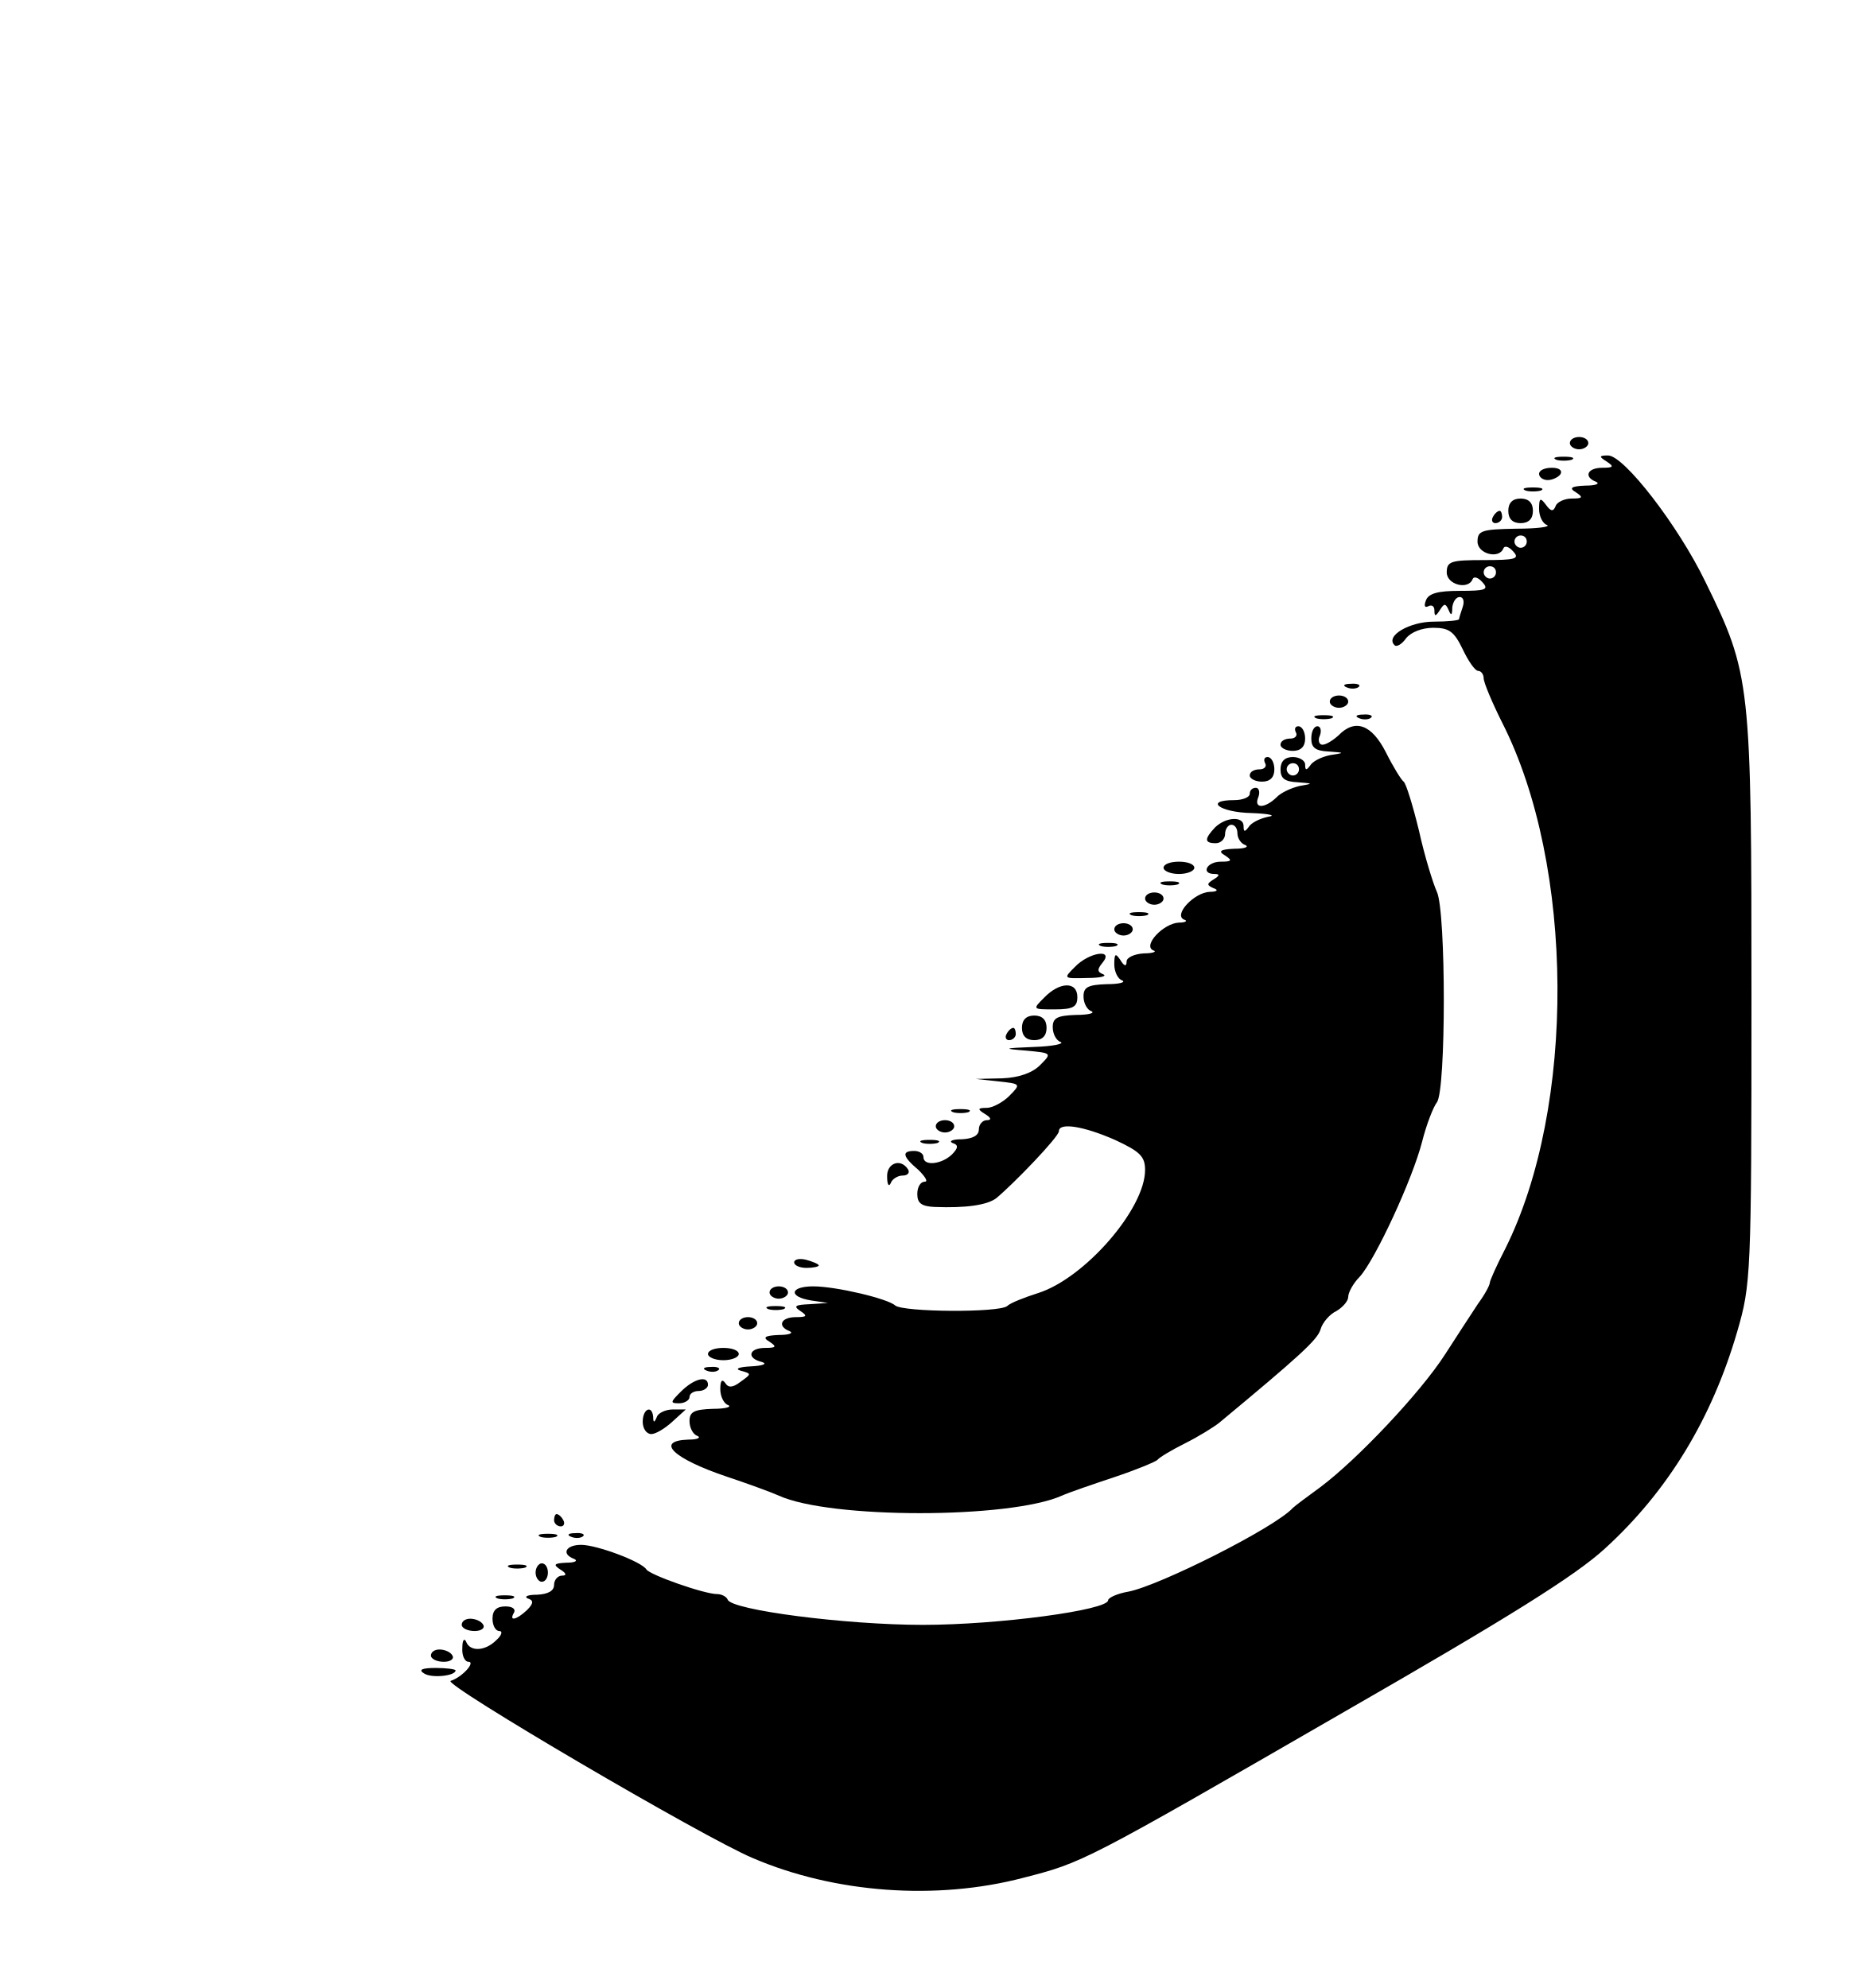
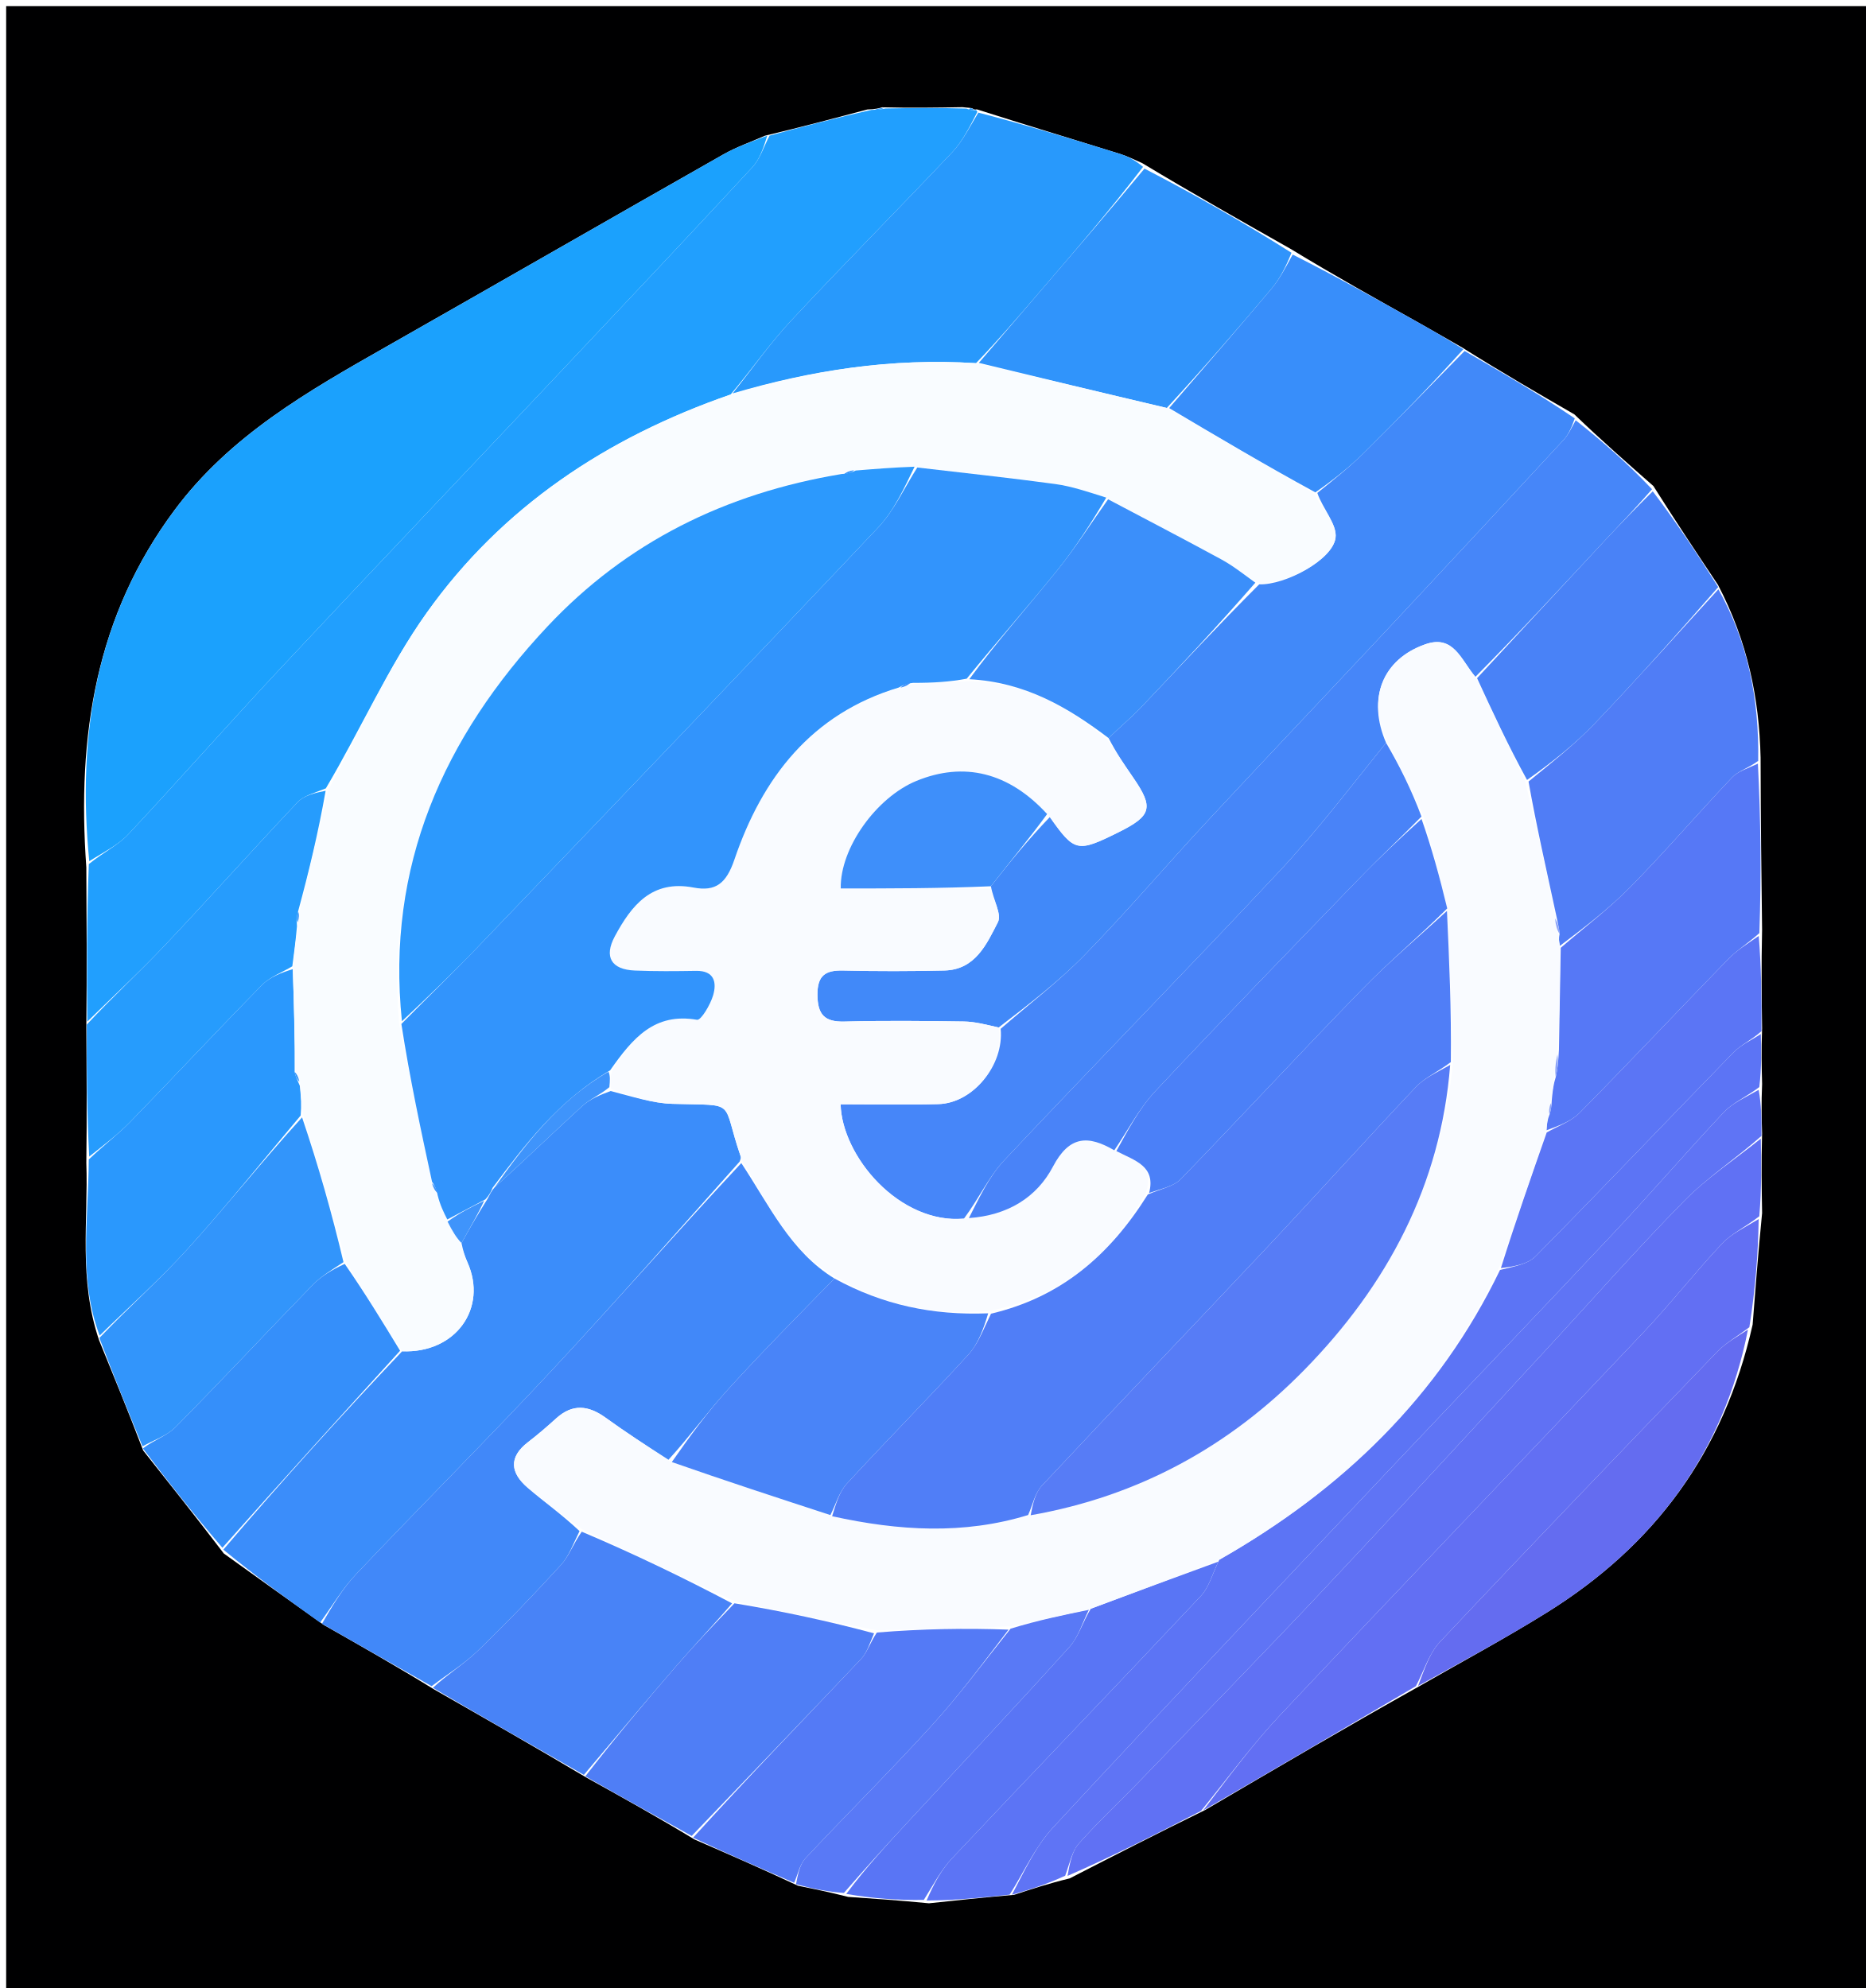
- <svg xmlns="http://www.w3.org/2000/svg" version="1.0" width="303pt" height="323pt" viewBox="0 0 303 323" preserveAspectRatio="xMidYMid meet">
-   <g transform="translate(0,323) scale(0.1,-0.1)" fill="#000000" stroke="none">
-     <path d="M2550 2510 c0 -5 7 -10 15 -10 8 0 15 5 15 10 0 6 -7 10 -15 10 -8 0 -15 -4 -15 -10z" />
-     <path d="M2528 2483 c6 -2 18 -2 25 0 6 3 1 5 -13 5 -14 0 -19 -2 -12 -5z" />
-     <path d="M2610 2480 c12 -8 11 -10 -7 -10 -25 0 -31 -15 -10 -23 6 -3 -1 -6 -18 -6 -23 -1 -27 -4 -15 -11 12 -8 11 -10 -7 -10 -12 0 -24 -6 -26 -12 -4 -10 -8 -9 -16 2 -9 12 -11 11 -11 -7 0 -12 6 -24 13 -26 6 -3 -16 -6 -50 -6 -56 -1 -63 -3 -63 -21 0 -20 35 -29 42 -11 2 5 9 3 16 -5 11 -12 4 -14 -48 -14 -53 0 -60 -2 -60 -20 0 -20 35 -29 42 -11 2 5 9 3 16 -5 11 -12 5 -14 -37 -14 -35 0 -51 -4 -55 -16 -3 -8 -2 -12 4 -9 6 3 10 0 10 -7 0 -10 2 -10 9 1 7 11 9 11 14 0 4 -10 6 -9 6 4 1 9 6 17 12 17 6 0 8 -7 5 -16 -3 -9 -6 -18 -6 -20 0 -2 -18 -4 -41 -4 -39 0 -79 -23 -64 -38 3 -4 12 1 19 11 8 10 26 17 44 17 26 0 34 -6 48 -35 9 -19 20 -35 25 -35 5 0 9 -6 9 -12 0 -7 14 -40 30 -72 118 -232 120 -625 5 -855 -14 -27 -25 -52 -25 -55 0 -4 -8 -19 -19 -34 -10 -15 -34 -52 -54 -83 -40 -62 -142 -170 -202 -215 -22 -16 -42 -31 -45 -34 -29 -32 -216 -126 -267 -136 -18 -3 -33 -10 -33 -14 0 -16 -178 -40 -301 -40 -125 0 -311 24 -317 41 -2 5 -10 9 -17 9 -21 0 -109 31 -115 40 -8 13 -81 40 -106 40 -25 0 -33 -15 -11 -23 6 -3 1 -6 -13 -6 -20 -1 -22 -3 -10 -11 10 -6 11 -10 3 -10 -7 0 -13 -7 -13 -15 0 -10 -10 -15 -27 -16 -16 0 -22 -3 -16 -6 10 -3 10 -8 -1 -19 -17 -16 -30 -19 -21 -4 3 6 -3 10 -14 10 -14 0 -21 -6 -21 -20 0 -11 5 -20 11 -20 6 0 4 -7 -5 -15 -18 -18 -43 -19 -49 -2 -3 6 -6 2 -6 -10 -1 -13 4 -23 10 -23 12 0 -10 -25 -29 -31 -14 -5 412 -255 491 -288 133 -57 298 -69 439 -32 97 25 96 24 522 270 268 154 375 221 423 265 103 94 174 212 215 353 22 76 23 90 23 538 0 518 -1 529 -75 680 -44 91 -132 205 -158 205 -15 0 -15 -2 -2 -10z m-130 -130 c0 -5 -4 -10 -10 -10 -5 0 -10 5 -10 10 0 6 5 10 10 10 6 0 10 -4 10 -10z m-50 -50 c0 -5 -4 -10 -10 -10 -5 0 -10 5 -10 10 0 6 5 10 10 10 6 0 10 -4 10 -10z" />
-     <path d="M2500 2460 c0 -5 6 -10 14 -10 8 0 18 5 21 10 3 6 -3 10 -14 10 -12 0 -21 -4 -21 -10z" />
-     <path d="M2478 2433 c6 -2 18 -2 25 0 6 3 1 5 -13 5 -14 0 -19 -2 -12 -5z" />
-     <path d="M2450 2400 c0 -13 7 -20 20 -20 13 0 20 7 20 20 0 13 -7 20 -20 20 -13 0 -20 -7 -20 -20z" />
-     <path d="M2425 2390 c-3 -5 -1 -10 4 -10 6 0 11 5 11 10 0 6 -2 10 -4 10 -3 0 -8 -4 -11 -10z" />
-     <path d="M2188 2113 c7 -3 16 -2 19 1 4 3 -2 6 -13 5 -11 0 -14 -3 -6 -6z" />
-     <path d="M2160 2090 c0 -5 7 -10 15 -10 8 0 15 5 15 10 0 6 -7 10 -15 10 -8 0 -15 -4 -15 -10z" />
-     <path d="M2138 2063 c6 -2 18 -2 25 0 6 3 1 5 -13 5 -14 0 -19 -2 -12 -5z" />
-     <path d="M2208 2063 c7 -3 16 -2 19 1 4 3 -2 6 -13 5 -11 0 -14 -3 -6 -6z" />
-     <path d="M2105 2040 c3 -5 -1 -10 -9 -10 -9 0 -16 -4 -16 -10 0 -5 9 -10 20 -10 13 0 20 7 20 20 0 11 -5 20 -11 20 -5 0 -7 -4 -4 -10z" />
-     <path d="M2130 2030 c0 -15 7 -20 28 -21 27 -2 27 -2 2 -6 -14 -3 -28 -10 -32 -17 -6 -8 -8 -8 -8 2 0 6 -9 12 -20 12 -13 0 -20 -7 -20 -20 0 -15 7 -20 28 -21 25 -2 26 -2 3 -6 -13 -3 -31 -11 -38 -19 -19 -18 -37 -18 -29 1 3 8 1 15 -4 15 -6 0 -10 -4 -10 -10 0 -5 -11 -10 -25 -10 -50 0 -24 -20 28 -21 28 -1 41 -4 27 -6 -14 -3 -28 -10 -32 -17 -6 -8 -8 -8 -8 2 0 16 -28 15 -46 -2 -18 -19 -18 -26 1 -26 8 0 15 7 15 15 0 8 5 15 10 15 6 0 10 -6 10 -14 0 -8 6 -17 13 -19 6 -3 -1 -6 -18 -6 -23 -1 -27 -4 -15 -11 12 -8 11 -10 -7 -10 -23 0 -33 -20 -10 -20 9 0 8 -3 -2 -9 -11 -7 -11 -9 0 -14 9 -3 6 -6 -6 -6 -25 -1 -59 -37 -42 -45 7 -2 3 -5 -8 -5 -25 -1 -59 -37 -42 -45 7 -2 0 -5 -15 -5 -16 -1 -28 -7 -28 -13 0 -9 -4 -8 -10 2 -8 12 -10 11 -10 -7 0 -12 6 -24 13 -26 6 -3 -5 -6 -25 -6 -31 -1 -38 -5 -38 -20 0 -11 6 -22 13 -24 6 -3 -5 -6 -25 -6 -31 -1 -38 -5 -38 -20 0 -11 6 -22 13 -24 6 -3 -13 -7 -43 -8 -51 -2 -52 -3 -13 -6 42 -4 42 -4 22 -24 -12 -12 -34 -20 -61 -21 l-43 -1 37 -4 c36 -4 37 -4 17 -24 -10 -10 -27 -19 -36 -19 -15 0 -16 -2 -3 -10 10 -6 11 -10 3 -10 -7 0 -13 -7 -13 -15 0 -10 -10 -15 -27 -16 -16 0 -22 -3 -16 -6 10 -3 10 -8 -1 -19 -17 -16 -46 -19 -46 -4 0 6 -7 10 -15 10 -21 0 -19 -9 7 -31 11 -11 16 -19 10 -19 -7 0 -12 -9 -12 -20 0 -15 7 -20 28 -21 51 -2 85 3 100 14 29 24 102 100 102 109 0 15 41 8 91 -14 41 -19 49 -27 49 -49 0 -63 -98 -176 -174 -200 -22 -7 -45 -16 -50 -21 -13 -11 -169 -10 -182 1 -12 11 -96 31 -133 31 -38 0 -41 -17 -3 -23 l27 -4 -30 -2 c-23 -1 -27 -3 -15 -11 12 -8 11 -10 -7 -10 -25 0 -31 -15 -10 -23 6 -3 -1 -6 -18 -6 -23 -1 -27 -4 -15 -11 12 -8 11 -10 -7 -10 -27 0 -31 -17 -5 -23 9 -3 1 -6 -18 -7 -20 -1 -27 -4 -17 -7 18 -5 18 -5 0 -18 -13 -10 -20 -10 -25 -2 -5 7 -8 4 -8 -10 0 -12 6 -24 13 -26 6 -3 -5 -6 -25 -6 -31 -1 -38 -5 -38 -20 0 -11 6 -22 13 -24 6 -3 0 -6 -15 -6 -55 -2 -24 -31 62 -60 36 -12 74 -26 85 -31 83 -38 375 -38 460 0 11 5 49 18 85 30 36 12 67 25 70 28 3 4 23 16 45 27 22 11 46 26 55 33 130 108 160 135 165 152 3 11 15 25 26 30 10 6 19 16 19 23 0 7 8 22 19 33 25 28 85 157 101 219 7 28 18 56 24 64 15 19 15 310 0 342 -6 13 -20 58 -29 99 -10 41 -21 77 -25 80 -4 3 -17 24 -29 48 -23 45 -50 55 -77 27 -9 -8 -20 -15 -26 -15 -5 0 -8 7 -4 15 3 8 1 15 -4 15 -6 0 -10 -9 -10 -20z m-20 -50 c0 -5 -4 -10 -10 -10 -5 0 -10 5 -10 10 0 6 5 10 10 10 6 0 10 -4 10 -10z" />
-     <path d="M2055 1990 c3 -5 -1 -10 -9 -10 -9 0 -16 -4 -16 -10 0 -5 9 -10 20 -10 13 0 20 7 20 20 0 11 -5 20 -11 20 -5 0 -7 -4 -4 -10z" />
-     <path d="M1890 1820 c0 -5 11 -10 25 -10 14 0 25 5 25 10 0 6 -11 10 -25 10 -14 0 -25 -4 -25 -10z" />
-     <path d="M1888 1793 c6 -2 18 -2 25 0 6 3 1 5 -13 5 -14 0 -19 -2 -12 -5z" />
-     <path d="M1860 1770 c0 -5 7 -10 15 -10 8 0 15 5 15 10 0 6 -7 10 -15 10 -8 0 -15 -4 -15 -10z" />
-     <path d="M1838 1743 c6 -2 18 -2 25 0 6 3 1 5 -13 5 -14 0 -19 -2 -12 -5z" />
-     <path d="M1810 1720 c0 -5 7 -10 15 -10 8 0 15 5 15 10 0 6 -7 10 -15 10 -8 0 -15 -4 -15 -10z" />
-     <path d="M1788 1693 c6 -2 18 -2 25 0 6 3 1 5 -13 5 -14 0 -19 -2 -12 -5z" />
-     <path d="M1746 1659 c-19 -19 -19 -19 20 -18 21 0 33 3 26 6 -10 4 -10 8 -1 19 19 23 -22 17 -45 -7z" />
-     <path d="M1696 1609 c-19 -19 -19 -19 17 -19 30 0 37 4 37 20 0 26 -29 25 -54 -1z" />
-     <path d="M1660 1560 c0 -13 7 -20 20 -20 13 0 20 7 20 20 0 13 -7 20 -20 20 -13 0 -20 -7 -20 -20z" />
-     <path d="M1635 1550 c-3 -5 -1 -10 4 -10 6 0 11 5 11 10 0 6 -2 10 -4 10 -3 0 -8 -4 -11 -10z" />
-     <path d="M1548 1423 c6 -2 18 -2 25 0 6 3 1 5 -13 5 -14 0 -19 -2 -12 -5z" />
-     <path d="M1520 1400 c0 -5 7 -10 15 -10 8 0 15 5 15 10 0 6 -7 10 -15 10 -8 0 -15 -4 -15 -10z" />
-     <path d="M1498 1373 c6 -2 18 -2 25 0 6 3 1 5 -13 5 -14 0 -19 -2 -12 -5z" />
-     <path d="M1441 1318 c0 -13 3 -17 6 -10 2 6 11 12 19 12 9 0 12 5 9 10 -12 19 -35 10 -34 -12z" />
-     <path d="M1290 1179 c0 -5 9 -9 20 -9 11 0 20 2 20 4 0 2 -9 6 -20 9 -11 3 -20 1 -20 -4z" />
-     <path d="M1250 1130 c0 -5 7 -10 15 -10 8 0 15 5 15 10 0 6 -7 10 -15 10 -8 0 -15 -4 -15 -10z" />
-     <path d="M1248 1103 c6 -2 18 -2 25 0 6 3 1 5 -13 5 -14 0 -19 -2 -12 -5z" />
-     <path d="M1200 1080 c0 -5 7 -10 15 -10 8 0 15 5 15 10 0 6 -7 10 -15 10 -8 0 -15 -4 -15 -10z" />
-     <path d="M1150 1030 c0 -5 11 -10 25 -10 14 0 25 5 25 10 0 6 -11 10 -25 10 -14 0 -25 -4 -25 -10z" />
-     <path d="M1148 1003 c7 -3 16 -2 19 1 4 3 -2 6 -13 5 -11 0 -14 -3 -6 -6z" />
-     <path d="M1106 969 c-17 -17 -18 -19 -3 -19 9 0 17 5 17 10 0 6 7 10 15 10 8 0 15 5 15 10 0 16 -23 10 -44 -11z" />
-     <path d="M1044 920 c0 -11 6 -20 14 -20 7 0 22 9 34 20 l22 20 -21 0 c-12 0 -24 -6 -26 -12 -4 -10 -6 -10 -6 0 -2 20 -17 13 -17 -8z" />
-     <path d="M900 760 c0 -5 5 -10 11 -10 5 0 7 5 4 10 -3 6 -8 10 -11 10 -2 0 -4 -4 -4 -10z" />
-     <path d="M878 733 c6 -2 18 -2 25 0 6 3 1 5 -13 5 -14 0 -19 -2 -12 -5z" />
-     <path d="M928 733 c7 -3 16 -2 19 1 4 3 -2 6 -13 5 -11 0 -14 -3 -6 -6z" />
-     <path d="M828 683 c6 -2 18 -2 25 0 6 3 1 5 -13 5 -14 0 -19 -2 -12 -5z" />
-     <path d="M870 675 c0 -8 5 -15 10 -15 6 0 10 7 10 15 0 8 -4 15 -10 15 -5 0 -10 -7 -10 -15z" />
-     <path d="M808 633 c6 -2 18 -2 25 0 6 3 1 5 -13 5 -14 0 -19 -2 -12 -5z" />
-     <path d="M750 590 c0 -5 9 -10 21 -10 11 0 17 5 14 10 -3 6 -13 10 -21 10 -8 0 -14 -4 -14 -10z" />
-     <path d="M700 540 c0 -5 9 -10 21 -10 11 0 17 5 14 10 -3 6 -13 10 -21 10 -8 0 -14 -4 -14 -10z" />
-     <path d="M689 511 c12 -8 51 -4 51 5 0 2 -15 4 -32 4 -23 0 -29 -3 -19 -9z" />
-   </g>
+ <svg xmlns="http://www.w3.org/2000/svg" version="1.1" id="Layer_1" x="0px" y="0px" width="100%" viewBox="0 0 303 323" enable-background="new 0 0 303 323" xml:space="preserve">
+   <path fill="#000001" opacity="1" stroke="none" d=" M304,120   C304,188.333 304,256.167 304,324   C203,324 102,324 1,324   C1,216.333 1,108.667 1,1   C102,1 203,1 304,1   C304,40.5 304,80 304,120  M137.771,308.197   C141.847,308.475 145.922,308.753 150.894,309.238   C155.262,308.769 159.631,308.301 164.733,307.861   C167.49,306.952 170.246,306.043 173.762,305.188   C180.871,301.533 187.98,297.879 195.785,294.064   C207.186,287.364 218.587,280.664 230.691,273.885   C237.589,269.915 244.611,266.145 251.359,261.935   C268.616,251.169 279.991,236.094 284.688,215.219   C285.133,209.478 285.577,203.737 286.227,197.09   C286.157,193.06 286.087,189.03 286.224,184.13   C286.155,181.751 286.086,179.372 286.227,176.114   C286.157,173.409 286.088,170.703 286.226,167.085   C286.156,162.053 286.086,157.021 286.224,151.073   C286.111,142.048 285.998,133.022 285.982,123.103   C285.76,113.465 283.873,104.244 279.067,95.039   C275.647,89.907 272.228,84.776 268.57,78.97   C264.386,75.295 260.203,71.619 255.732,67.327   C249.789,63.893 243.846,60.459 237.496,56.458   C235.11,55.096 232.733,53.718 230.337,52.374   C223.562,48.574 216.779,44.788 209.62,40.426   C201.739,35.972 193.858,31.518 185.521,26.496   C184.34,25.997 183.19,25.397 181.971,25.017   C174.318,22.635 166.649,20.302 158.654,17.761   C158.654,17.761 158.3,17.907 157.998,17.631   C157.711,17.497 157.46,17.546 156.343,17.415   C152.175,17.485 148.008,17.555 143.301,17.435   C142.765,17.591 142.229,17.747 140.881,17.789   C135.589,19.202 130.297,20.616 124.263,22.048   C121.997,23.054 119.626,23.877 117.481,25.095   C99.225,35.464 81.028,45.936 62.777,56.312   C50.044,63.551 37.37,70.756 28.348,82.883   C15.619,99.994 12.471,119.368 14.022,140.928   C14.071,149.285 14.12,157.642 14.024,166.926   C14.072,173.951 14.12,180.975 14.023,188.926   C14.351,198.314 12.732,207.851 16.099,217.766   C18.45,223.51 20.802,229.253 23.26,235.674   C27.523,241.046 31.786,246.419 36.354,252.404   C41.568,256.145 46.781,259.886 52.6,264.017   C58.437,267.332 64.274,270.647 70.528,274.495   C78.632,279.121 86.736,283.747 95.312,288.843   C100.993,291.993 106.673,295.143 112.806,298.866   C118.204,301.213 123.601,303.56 129.603,306.376   C132.068,306.878 134.534,307.381 137.771,308.197  z" />
+   <path fill="#219FFE" opacity="1" stroke="none" d=" M14.169,165.999   C14.12,157.642 14.071,149.285 14.428,140.389   C16.849,138.437 19.18,137.321 20.825,135.563   C29.203,126.612 37.307,117.405 45.687,108.455   C60.559,92.571 75.571,76.818 90.503,60.99   C101.101,49.756 111.703,38.524 122.193,27.188   C123.482,25.794 124.084,23.764 125.005,22.029   C130.297,20.616 135.589,19.202 141.561,17.858   C142.774,17.826 143.307,17.725 143.84,17.624   C148.008,17.555 152.175,17.485 156.966,17.642   C157.588,17.869 157.943,17.911 157.943,17.911   C157.943,17.911 158.3,17.907 158.3,17.907   C158.3,17.907 158.654,17.761 158.75,18.199   C157.466,20.687 156.339,22.974 154.666,24.746   C146.029,33.895 137.155,42.821 128.573,52.02   C125.108,55.733 122.174,59.942 118.672,64.102   C98.456,71.109 81.541,82.4 69.322,99.55   C63.029,108.383 58.587,118.534 52.927,128.091   C51.123,128.827 49.368,129.248 48.33,130.346   C41.076,138.021 34.045,145.907 26.788,153.579   C22.735,157.864 18.385,161.868 14.169,165.999  z" />
+   <path fill="#1BA1FD" opacity="1" stroke="none" d=" M124.634,22.038   C124.084,23.764 123.482,25.794 122.193,27.188   C111.703,38.524 101.101,49.756 90.503,60.99   C75.571,76.818 60.559,92.571 45.687,108.455   C37.307,117.405 29.203,126.612 20.825,135.563   C19.18,137.321 16.849,138.437 14.5,139.925   C12.471,119.368 15.619,99.994 28.348,82.883   C37.37,70.756 50.044,63.551 62.777,56.312   C81.028,45.936 99.225,35.464 117.481,25.095   C119.626,23.877 121.997,23.054 124.634,22.038  z" />
+   <path fill="#4189F9" opacity="1" stroke="none" d=" M237.903,57.025   C243.846,60.459 249.789,63.893 255.799,67.975   C255.238,69.583 254.733,70.658 253.965,71.489   C244.863,81.333 235.744,91.162 226.585,100.953   C216.404,111.838 206.135,122.642 195.986,133.556   C189.343,140.699 183.023,148.151 176.216,155.13   C171.989,159.463 167.121,163.17 162.211,166.943   C160.109,166.462 158.339,165.993 156.562,165.967   C150.094,165.873 143.621,165.806 137.156,165.977   C133.895,166.063 132.803,164.807 132.782,161.616   C132.762,158.468 134.092,157.615 136.976,157.685   C142.446,157.818 147.925,157.808 153.396,157.682   C158.424,157.567 160.272,153.392 162.096,149.826   C162.751,148.545 161.341,146.208 160.959,143.994   C164.107,139.944 167.172,136.251 170.518,132.762   C174.545,138.459 174.972,138.549 181.64,135.245   C187.088,132.545 187.442,131.229 184.056,126.318   C182.659,124.292 181.279,122.254 180.079,119.926   C181.952,118.081 183.733,116.624 185.306,114.969   C191.618,108.323 197.865,101.616 204.539,94.939   C208.777,95.083 216.436,90.974 216.935,87.409   C217.244,85.199 214.819,82.606 213.979,80.09   C216.778,77.834 219.327,75.78 221.641,73.489   C227.121,68.061 232.489,62.52 237.903,57.025  z" />
+   <path fill="#4686F9" opacity="1" stroke="none" d=" M162.54,167.158   C167.121,163.17 171.989,159.463 176.216,155.13   C183.023,148.151 189.343,140.699 195.986,133.556   C206.135,122.642 216.404,111.838 226.585,100.953   C235.744,91.162 244.863,81.333 253.965,71.489   C254.733,70.658 255.238,69.583 255.943,68.283   C260.203,71.619 264.386,75.295 268.346,79.489   C265.604,82.65 263.06,85.267 260.573,87.937   C253.678,95.341 246.806,102.768 239.652,109.972   C237.313,107.206 236.123,103.077 231.54,104.673   C224.548,107.108 222.047,113.536 225.147,120.689   C219.322,127.923 213.901,135.051 207.817,141.559   C193.071,157.331 177.944,172.747 163.156,188.48   C160.635,191.161 159.028,194.701 156.598,197.969   C145.96,199.012 136.728,187.697 136.546,179.42   C141.835,179.42 147.125,179.528 152.408,179.391   C158.074,179.243 163.119,173.032 162.54,167.158  z" />
+   <path fill="#3B8DFA" opacity="1" stroke="none" d=" M51.995,263.627   C46.781,259.886 41.568,256.145 36.277,251.778   C45.797,240.589 55.393,230.025 65.324,219.549   C74.042,219.903 79.249,212.526 75.931,205.101   C75.528,204.198 75.224,203.25 74.964,201.968   C76.366,199.412 77.677,197.211 79.181,194.796   C79.586,194.05 79.799,193.519 80.344,192.915   C85.304,188.449 89.881,184.002 94.591,179.701   C95.828,178.571 97.476,177.891 99.186,177.265   C102.699,178.16 105.948,179.248 109.226,179.346   C120.015,179.667 117.072,178.51 120.32,187.91   C120.371,188.058 120.332,188.237 120.148,188.728   C109.85,200.283 99.889,211.653 89.584,222.703   C79.177,233.863 68.376,244.655 57.875,255.729   C55.632,258.094 53.94,260.981 51.995,263.627  z" />
+   <path fill="#4188F9" opacity="1" stroke="none" d=" M52.298,263.822   C53.94,260.981 55.632,258.094 57.875,255.729   C68.376,244.655 79.177,233.863 89.584,222.703   C99.889,211.653 109.85,200.283 120.413,188.972   C124.968,195.842 128.386,203.346 135.548,207.728   C129.494,213.888 123.696,219.759 118.152,225.861   C114.867,229.478 111.984,233.46 108.583,237.174   C104.956,234.839 101.61,232.686 98.393,230.354   C95.61,228.336 93.016,228.017 90.334,230.457   C88.862,231.796 87.347,233.097 85.77,234.309   C82.538,236.793 82.944,239.346 85.723,241.725   C88.455,244.064 91.386,246.173 94.14,248.766   C93.091,250.867 92.415,252.842 91.124,254.255   C86.772,259.014 82.308,263.684 77.669,268.161   C75.398,270.353 72.645,272.045 70.11,273.962   C64.274,270.647 58.437,267.332 52.298,263.822  z" />
+   <path fill="#6071F4" opacity="1" stroke="none" d=" M286.017,185   C286.087,189.03 286.157,193.06 285.775,197.613   C283.435,199.424 281.244,200.427 279.718,202.055   C275.312,206.754 271.331,211.853 266.906,216.532   C247.286,237.276 227.502,257.866 207.937,278.661   C203.336,283.55 199.355,289.022 195.089,294.225   C187.98,297.879 180.871,301.533 173.404,304.784   C173.763,302.735 174.13,300.776 175.265,299.502   C178.562,295.804 182.202,292.413 185.646,288.841   C195.546,278.575 205.504,268.362 215.275,257.974   C227.11,245.393 238.786,232.661 250.515,219.979   C258.183,211.688 265.645,203.197 273.552,195.141   C277.28,191.341 281.836,188.354 286.017,185  z" />
+   <path fill="#2899FC" opacity="1" stroke="none" d=" M118.998,63.925   C122.174,59.942 125.108,55.733 128.573,52.02   C137.155,42.821 146.029,33.895 154.666,24.746   C156.339,22.974 157.466,20.687 158.916,18.296   C166.649,20.302 174.318,22.635 181.971,25.017   C183.19,25.397 184.34,25.997 185.675,27.11   C180.167,34.305 174.503,40.884 168.845,47.468   C165.557,51.294 162.28,55.128 158.532,59.008   C144.726,58.135 131.754,60.167 118.998,63.925  z" />
+   <path fill="#5C74F5" opacity="1" stroke="none" d=" M164,307.832   C159.631,308.301 155.262,308.769 150.514,308.786   C151.626,306.187 152.873,303.81 154.647,301.928   C168.071,287.694 181.638,273.595 195.034,259.334   C196.417,257.862 196.972,255.612 198.06,253.414   C218.063,242.02 233.737,226.915 243.658,206.333   C245.754,205.796 248.102,205.46 249.43,204.116   C260.245,193.167 270.843,182.003 281.589,170.984   C282.806,169.736 284.53,168.982 286.018,167.998   C286.088,170.703 286.157,173.409 285.774,176.624   C283.543,178.298 281.456,179.172 280.04,180.677   C273.9,187.204 268.053,194.007 261.92,200.541   C249.774,213.479 237.485,226.282 225.301,239.185   C207.175,258.38 189.009,277.538 171.066,296.904   C168.162,300.038 166.329,304.164 164,307.832  z" />
+   <path fill="#626FF3" opacity="1" stroke="none" d=" M195.437,294.145   C199.355,289.022 203.336,283.55 207.937,278.661   C227.502,257.866 247.286,237.276 266.906,216.532   C271.331,211.853 275.312,206.754 279.718,202.055   C281.244,200.427 283.435,199.424 285.672,198.066   C285.577,203.737 285.133,209.478 284.155,215.642   C282.053,217.238 280.288,218.221 278.948,219.613   C263.884,235.255 248.829,250.908 233.941,266.718   C232.116,268.656 231.282,271.526 229.988,273.964   C218.587,280.664 207.186,287.364 195.437,294.145  z" />
+   <path fill="#507DF6" opacity="1" stroke="none" d=" M279.13,95.738   C283.873,104.244 285.76,113.465 285.594,123.625   C283.91,124.85 282.327,125.284 281.362,126.303   C275.795,132.175 270.519,138.329 264.849,144.097   C261.343,147.664 257.312,150.714 253.382,153.676   C253.215,152.896 253.183,152.436 253.332,151.747   C253.255,150.673 252.996,149.828 252.755,148.582   C251.155,141.123 249.538,134.064 248.287,126.981   C252.135,123.83 255.833,120.908 259.057,117.534   C265.879,110.394 272.454,103.017 279.13,95.738  z" />
+   <path fill="#3094FB" opacity="1" stroke="none" d=" M158.998,58.959   C162.28,55.128 165.557,51.294 168.845,47.468   C174.503,40.884 180.167,34.305 185.903,27.394   C193.858,31.518 201.739,35.972 209.786,41.071   C208.821,43.458 207.856,45.34 206.529,46.917   C201.05,53.43 195.461,59.851 189.525,66.284   C179.091,63.828 169.045,61.393 158.998,58.959  z" />
+   <path fill="#2A98FD" opacity="1" stroke="none" d=" M16.184,216.998   C12.732,207.851 14.351,198.314 14.418,188.38   C16.929,185.994 19.19,184.295 21.138,182.293   C28.318,174.913 35.342,167.379 42.56,160.037   C43.873,158.702 45.824,157.995 47.558,157.46   C47.761,163.281 47.885,168.639 47.859,174.168   C48.001,174.897 48.293,175.454 48.701,176.414   C48.899,178.207 48.981,179.597 48.838,181.244   C42.644,188.6 36.856,195.863 30.642,202.742   C26.113,207.757 21.024,212.265 16.184,216.998  z" />
+   <path fill="#388EFA" opacity="1" stroke="none" d=" M189.912,66.305   C195.461,59.851 201.05,53.43 206.529,46.917   C207.856,45.34 208.821,43.458 209.976,41.356   C216.779,44.788 223.562,48.574 230.337,52.374   C232.733,53.718 235.11,55.096 237.7,56.742   C232.489,62.52 227.121,68.061 221.641,73.489   C219.327,75.78 216.778,77.834 213.659,80   C205.292,75.438 197.602,70.871 189.912,66.305  z" />
+   <path fill="#5678F6" opacity="1" stroke="none" d=" M253.517,153.996   C257.312,150.714 261.343,147.664 264.849,144.097   C270.519,138.329 275.795,132.175 281.362,126.303   C282.327,125.284 283.91,124.85 285.546,124.071   C285.998,133.022 286.111,142.048 285.785,151.609   C283.802,153.359 282.097,154.417 280.739,155.813   C272.661,164.119 264.72,172.561 256.582,180.809   C255.171,182.238 253.037,182.955 251.199,183.644   C251.268,182.581 251.376,181.874 251.696,181.075   C251.96,180.324 252.012,179.666 252.075,178.62   C252.207,177.208 252.328,176.183 252.706,175.006   C253.045,173.579 253.127,172.305 253.226,170.561   C253.334,164.726 253.425,159.361 253.517,153.996  z" />
+   <path fill="#5F74F5" opacity="1" stroke="none" d=" M164.367,307.846   C166.329,304.164 168.162,300.038 171.066,296.904   C189.009,277.538 207.175,258.38 225.301,239.185   C237.485,226.282 249.774,213.479 261.92,200.541   C268.053,194.007 273.9,187.204 280.04,180.677   C281.456,179.172 283.543,178.298 285.669,177.064   C286.086,179.372 286.155,181.751 286.121,184.565   C281.836,188.354 277.28,191.341 273.552,195.141   C265.645,203.197 258.183,211.688 250.515,219.979   C238.786,232.661 227.11,245.393 215.275,257.974   C205.504,268.362 195.546,278.575 185.646,288.841   C182.202,292.413 178.562,295.804 175.265,299.502   C174.13,300.776 173.763,302.735 173.024,304.757   C170.246,306.043 167.49,306.952 164.367,307.846  z" />
+   <path fill="#4883F7" opacity="1" stroke="none" d=" M70.319,274.229   C72.645,272.045 75.398,270.353 77.669,268.161   C82.308,263.684 86.772,259.014 91.124,254.255   C92.415,252.842 93.091,250.867 94.493,248.862   C102.956,252.444 110.976,256.314 118.912,260.505   C115.83,264.106 112.756,267.321 109.851,270.681   C104.792,276.531 99.837,282.471 94.839,288.373   C86.736,283.747 78.632,279.121 70.319,274.229  z" />
+   <path fill="#3295FB" opacity="1" stroke="none" d=" M16.142,217.382   C21.024,212.265 26.113,207.757 30.642,202.742   C36.856,195.863 42.644,188.6 49.066,181.545   C51.724,189.392 53.931,197.194 55.794,205.066   C53.9,206.325 52.174,207.344 50.827,208.731   C43.355,216.416 36.039,224.255 28.506,231.879   C27.105,233.297 24.956,233.976 23.153,234.997   C20.802,229.253 18.45,223.51 16.142,217.382  z" />
+   <path fill="#4F7EF6" opacity="1" stroke="none" d=" M95.076,288.608   C99.837,282.471 104.792,276.531 109.851,270.681   C112.756,267.321 115.83,264.106 119.299,260.497   C127.18,261.785 134.59,263.402 141.976,265.378   C141.267,267.021 140.825,268.535 139.86,269.554   C130.742,279.182 121.535,288.725 112.354,298.293   C106.673,295.143 100.993,291.993 95.076,288.608  z" />
+   <path fill="#4982F7" opacity="1" stroke="none" d=" M279.099,95.389   C272.454,103.017 265.879,110.394 259.057,117.534   C255.833,120.908 252.135,123.83 248.045,126.722   C244.933,121.054 242.429,115.62 239.925,110.186   C246.806,102.768 253.678,95.341 260.573,87.937   C263.06,85.267 265.604,82.65 268.465,79.826   C272.228,84.776 275.647,89.907 279.099,95.389  z" />
+   <path fill="#269CFD" opacity="1" stroke="none" d=" M47.481,156.998   C45.824,157.995 43.873,158.702 42.56,160.037   C35.342,167.379 28.318,174.913 21.138,182.293   C19.19,184.295 16.929,185.994 14.49,187.916   C14.12,180.975 14.072,173.951 14.097,166.463   C18.385,161.868 22.735,157.864 26.788,153.579   C34.045,145.907 41.076,138.021 48.33,130.346   C49.368,129.248 51.123,128.827 52.895,128.478   C51.71,135.242 50.176,141.62 48.418,148.087   C48.192,148.806 48.188,149.435 48.238,150.498   C48.021,152.954 47.751,154.976 47.481,156.998  z" />
+   <path fill="#358FFA" opacity="1" stroke="none" d=" M23.206,235.335   C24.956,233.976 27.105,233.297 28.506,231.879   C36.039,224.255 43.355,216.416 50.827,208.731   C52.174,207.344 53.9,206.325 55.995,205.347   C59.356,210.192 62.173,214.827 64.989,219.461   C55.393,230.025 45.797,240.589 36.125,251.472   C31.786,246.419 27.523,241.046 23.206,235.335  z" />
+   <path fill="#547AF6" opacity="1" stroke="none" d=" M112.58,298.579   C121.535,288.725 130.742,279.182 139.86,269.554   C140.825,268.535 141.267,267.021 142.429,265.245   C149.885,264.635 156.865,264.517 163.819,264.775   C159.666,270.23 155.758,275.507 151.361,280.339   C144.686,287.674 137.629,294.661 130.851,301.905   C129.897,302.924 129.6,304.558 128.999,305.907   C123.601,303.56 118.204,301.213 112.58,298.579  z" />
+   <path fill="#5975F5" opacity="1" stroke="none" d=" M197.91,253.723   C196.972,255.612 196.417,257.862 195.034,259.334   C181.638,273.595 168.071,287.694 154.647,301.928   C152.873,303.81 151.626,306.187 150.066,308.683   C145.922,308.753 141.847,308.475 137.467,307.712   C140.601,303.492 144.03,299.749 147.478,296.024   C156.241,286.56 165.077,277.164 173.717,267.59   C175.19,265.958 175.841,263.584 177.184,261.375   C184.301,258.705 191.106,256.214 197.91,253.723  z" />
+   <path fill="#646CF0" opacity="1" stroke="none" d=" M230.34,273.924   C231.282,271.526 232.116,268.656 233.941,266.718   C248.829,250.908 263.884,235.255 278.948,219.613   C280.288,218.221 282.053,217.238 283.931,216.019   C279.991,236.094 268.616,251.169 251.359,261.935   C244.611,266.145 237.589,269.915 230.34,273.924  z" />
+   <path fill="#5B75F5" opacity="1" stroke="none" d=" M251.238,184   C253.037,182.955 255.171,182.238 256.582,180.809   C264.72,172.561 272.661,164.119 280.739,155.813   C282.097,154.417 283.802,153.359 285.682,152.067   C286.086,157.021 286.156,162.053 286.122,167.541   C284.53,168.982 282.806,169.736 281.589,170.984   C270.843,182.003 260.245,193.167 249.43,204.116   C248.102,205.46 245.754,205.796 243.798,206.031   C246.223,198.308 248.73,191.154 251.238,184  z" />
+   <path fill="#5979F6" opacity="1" stroke="none" d=" M176.871,261.553   C175.841,263.584 175.19,265.958 173.717,267.59   C165.077,277.164 156.241,286.56 147.478,296.024   C144.03,299.749 140.601,303.492 137.081,307.555   C134.534,307.381 132.068,306.878 129.301,306.142   C129.6,304.558 129.897,302.924 130.851,301.905   C137.629,294.661 144.686,287.674 151.361,280.339   C155.758,275.507 159.666,270.23 164.152,264.62   C168.631,263.242 172.751,262.397 176.871,261.553  z" />
+   <path fill="#2899FC" opacity="1" stroke="none" d=" M143.571,17.53   C143.307,17.725 142.774,17.826 141.967,17.915   C142.229,17.747 142.765,17.591 143.571,17.53  z" />
+   <path fill="#2899FC" opacity="1" stroke="none" d=" M158.149,17.769   C158.3,17.907 157.943,17.911 157.943,17.911   C157.943,17.911 157.588,17.869 157.417,17.824   C157.46,17.546 157.711,17.497 158.149,17.769  z" />
+   <path fill="#F9FCFF" opacity="1" stroke="none" d=" M65.324,219.549   C62.173,214.827 59.356,210.192 56.339,205.277   C53.931,197.194 51.724,189.392 49.29,181.289   C48.981,179.597 48.899,178.207 48.746,176.139   C48.453,174.973 48.231,174.486 48.009,173.998   C47.885,168.639 47.761,163.281 47.558,157.46   C47.751,154.976 48.021,152.954 48.423,150.289   C48.584,149.096 48.613,148.547 48.641,147.998   C50.176,141.62 51.71,135.242 53.276,128.477   C58.587,118.534 63.029,108.383 69.322,99.55   C81.541,82.4 98.456,71.109 118.672,64.102   C131.754,60.167 144.726,58.135 158.532,59.008   C169.045,61.393 179.091,63.828 189.525,66.284   C197.602,70.871 205.292,75.438 213.302,80.095   C214.819,82.606 217.244,85.199 216.935,87.409   C216.436,90.974 208.777,95.083 204.315,94.677   C201.926,93.227 200.244,91.9 198.389,90.89   C192.291,87.571 186.13,84.368 179.696,80.85   C176.729,79.918 174.092,79.009 171.382,78.639   C163.938,77.624 156.464,76.835 148.559,75.829   C145.08,75.95 142.042,76.198 138.731,76.392   C137.956,76.52 137.454,76.702 136.551,76.852   C117.772,80.152 101.739,88.134 88.928,101.785   C72.046,119.774 62.677,140.765 64.854,166.446   C66.567,175.257 68.37,183.623 70.169,192.273   C70.423,193.047 70.681,193.536 70.929,194.357   C71.498,195.838 72.076,196.986 72.699,198.48   C73.454,199.99 74.164,201.157 74.874,202.324   C75.224,203.25 75.528,204.198 75.931,205.101   C79.249,212.526 74.042,219.903 65.324,219.549  z" />
+   <path fill="#F9FBFF" opacity="1" stroke="none" d=" M135.91,207.537   C128.386,203.346 124.968,195.842 120.6,188.646   C120.332,188.237 120.371,188.058 120.32,187.91   C117.072,178.51 120.015,179.667 109.226,179.346   C105.948,179.248 102.699,178.16 99.232,176.9   C99.087,175.541 99.145,174.809 99.461,173.869   C102.8,168.634 106.306,164.501 113.218,165.691   C113.875,165.804 115.389,163.236 115.836,161.717   C116.447,159.638 116.05,157.692 113.071,157.74   C109.75,157.794 106.423,157.827 103.106,157.687   C99.297,157.527 98.07,155.478 99.869,152.131   C102.578,147.087 105.891,142.909 112.657,144.205   C116.252,144.894 117.979,143.532 119.289,139.675   C123.81,126.365 131.8,115.968 146.275,111.734   C147.048,111.535 147.542,111.31 148.484,111.108   C151.62,110.956 154.307,110.78 157.417,110.689   C166.514,110.835 173.466,114.913 179.891,120.222   C181.279,122.254 182.659,124.292 184.056,126.318   C187.442,131.229 187.088,132.545 181.64,135.245   C174.972,138.549 174.545,138.459 170.376,132.469   C163.862,125.464 156.555,123.704 148.833,126.888   C142.386,129.546 136.434,137.758 136.566,144.352   C144.659,144.352 152.766,144.352 160.874,144.352   C161.341,146.208 162.751,148.545 162.096,149.826   C160.272,153.392 158.424,157.567 153.396,157.682   C147.925,157.808 142.446,157.818 136.976,157.685   C134.092,157.615 132.762,158.468 132.782,161.616   C132.803,164.807 133.895,166.063 137.156,165.977   C143.621,165.806 150.094,165.873 156.562,165.967   C158.339,165.993 160.109,166.462 162.211,166.943   C163.119,173.032 158.074,179.243 152.408,179.391   C147.125,179.528 141.835,179.42 136.546,179.42   C136.728,187.697 145.96,199.012 156.979,198.033   C163.661,197.479 168.403,194.56 171.039,189.542   C173.713,184.45 176.796,184.445 181.334,187.02   C184.332,188.573 187.794,189.451 186.029,194.02   C180.207,204.034 172.285,210.774 160.542,213.02   C151.446,213.737 143.372,212.002 135.91,207.537  z" />
+   <path fill="#3B8FFA" opacity="1" stroke="none" d=" M180.079,119.926   C173.466,114.913 166.514,110.835 157.448,110.355   C161.926,104.235 166.914,98.631 171.623,92.8   C174.627,89.08 177.217,85.025 179.993,81.12   C186.13,84.368 192.291,87.571 198.389,90.89   C200.244,91.9 201.926,93.227 203.912,94.67   C197.865,101.616 191.618,108.323 185.306,114.969   C183.733,116.624 181.952,118.081 180.079,119.926  z" />
+   <path fill="#3E8FFA" opacity="1" stroke="none" d=" M160.959,143.994   C152.766,144.352 144.659,144.352 136.566,144.352   C136.434,137.758 142.386,129.546 148.833,126.888   C156.555,123.704 163.862,125.464 170.093,132.266   C167.172,136.251 164.107,139.944 160.959,143.994  z" />
+   <path fill="#F9FBFF" opacity="1" stroke="none" d=" M177.184,261.375   C172.751,262.397 168.631,263.242 164.178,264.242   C156.865,264.517 149.885,264.635 142.453,264.886   C134.59,263.402 127.18,261.785 119.383,260.176   C110.976,256.314 102.956,252.444 94.583,248.478   C91.386,246.173 88.455,244.064 85.723,241.725   C82.944,239.346 82.538,236.793 85.77,234.309   C87.347,233.097 88.862,231.796 90.334,230.457   C93.016,228.017 95.61,228.336 98.393,230.354   C101.61,232.686 104.956,234.839 108.787,237.443   C117.848,240.599 126.366,243.382 135.162,246.348   C145.989,248.736 156.52,249.37 167.414,246.191   C185.05,243.103 199.743,234.941 211.85,222.594   C225.314,208.863 234.053,192.517 236.02,172.537   C235.765,164.052 235.401,156.025 235.08,147.595   C233.835,142.457 232.548,137.725 231.253,132.605   C229.246,128.245 227.247,124.273 225.249,120.301   C222.047,113.536 224.548,107.108 231.54,104.673   C236.123,103.077 237.313,107.206 239.652,109.972   C242.429,115.62 244.933,121.054 247.679,126.747   C249.538,134.064 251.155,141.123 252.613,148.819   C252.687,150.297 252.919,151.137 253.151,151.976   C253.183,152.436 253.215,152.896 253.382,153.676   C253.425,159.361 253.334,164.726 252.996,170.842   C252.65,172.781 252.549,173.97 252.449,175.158   C252.328,176.183 252.207,177.208 251.893,178.849   C251.628,180.033 251.556,180.6 251.484,181.168   C251.376,181.874 251.268,182.581 251.199,183.644   C248.73,191.154 246.223,198.308 243.576,205.765   C233.737,226.915 218.063,242.02 198.06,253.414   C191.106,256.214 184.301,258.705 177.184,261.375  z" />
+   <path fill="#4983F8" opacity="1" stroke="none" d=" M225.147,120.689   C227.247,124.273 229.246,128.245 230.897,132.671   C227.275,136.341 223.928,139.488 220.738,142.787   C209.659,154.244 198.545,165.67 187.653,177.303   C185.023,180.113 183.196,183.677 181,186.894   C176.796,184.445 173.713,184.45 171.039,189.542   C168.403,194.56 163.661,197.479 157.379,197.907   C159.028,194.701 160.635,191.161 163.156,188.48   C177.944,172.747 193.071,157.331 207.817,141.559   C213.901,135.051 219.322,127.923 225.147,120.689  z" />
+   <path fill="#3294FC" opacity="1" stroke="none" d=" M179.696,80.85   C177.217,85.025 174.627,89.08 171.623,92.8   C166.914,98.631 161.926,104.235 157.025,110.27   C154.307,110.78 151.62,110.956 148.309,110.95   C147.122,111.082 146.558,111.394 145.994,111.707   C131.8,115.968 123.81,126.365 119.289,139.675   C117.979,143.532 116.252,144.894 112.657,144.205   C105.891,142.909 102.578,147.087 99.869,152.131   C98.07,155.478 99.297,157.527 103.106,157.687   C106.423,157.827 109.75,157.794 113.071,157.74   C116.05,157.692 116.447,159.638 115.836,161.717   C115.389,163.236 113.875,165.804 113.218,165.691   C106.306,164.501 102.8,168.634 99.098,173.912   C90.686,178.833 85.341,185.903 80.011,192.989   C79.799,193.519 79.586,194.05 78.84,194.873   C76.423,196.156 74.539,197.146 72.655,198.135   C72.076,196.986 71.498,195.838 71.081,194.173   C70.887,193.102 70.531,192.546 70.174,191.99   C68.37,183.623 66.567,175.257 65.198,166.371   C69.58,161.911 73.603,158.044 77.461,154.018   C99.221,131.307 120.997,108.609 142.603,85.752   C145.239,82.963 146.893,79.244 149.002,75.956   C156.464,76.835 163.938,77.624 171.382,78.639   C174.092,79.009 176.729,79.918 179.696,80.85  z" />
+   <path fill="#3F94FB" opacity="1" stroke="none" d=" M80.344,192.915   C85.341,185.903 90.686,178.833 98.84,174.119   C99.145,174.809 99.087,175.541 98.982,176.639   C97.476,177.891 95.828,178.571 94.591,179.701   C89.881,184.002 85.304,188.449 80.344,192.915  z" />
+   <path fill="#3F94FB" opacity="1" stroke="none" d=" M72.699,198.48   C74.539,197.146 76.423,196.156 78.647,195.088   C77.677,197.211 76.366,199.412 74.964,201.968   C74.164,201.157 73.454,199.99 72.699,198.48  z" />
+   <path fill="#4984F8" opacity="1" stroke="none" d=" M134.885,246.165   C126.366,243.382 117.848,240.599 109.125,237.547   C111.984,233.46 114.867,229.478 118.152,225.861   C123.696,219.759 129.494,213.888 135.548,207.728   C143.372,212.002 151.446,213.737 160.517,213.382   C159.753,215.915 158.896,218.337 157.3,220.084   C150.826,227.169 144.061,233.988 137.563,241.051   C136.304,242.419 135.759,244.444 134.885,246.165  z" />
+   <path fill="#8CA4F9" opacity="1" stroke="none" d=" M253.332,151.747   C252.919,151.137 252.687,150.297 252.596,149.22   C252.996,149.828 253.255,150.673 253.332,151.747  z" />
+   <path fill="#3295FB" opacity="1" stroke="none" d=" M47.859,174.168   C48.231,174.486 48.453,174.973 48.629,175.736   C48.293,175.454 48.001,174.897 47.859,174.168  z" />
+   <path fill="#8CA4F9" opacity="1" stroke="none" d=" M252.706,175.006   C252.549,173.97 252.65,172.781 252.979,171.312   C253.127,172.305 253.045,173.579 252.706,175.006  z" />
+   <path fill="#8CA4F9" opacity="1" stroke="none" d=" M251.696,181.075   C251.556,180.6 251.628,180.033 251.882,179.237   C252.012,179.666 251.96,180.324 251.696,181.075  z" />
+   <path fill="#3295FB" opacity="1" stroke="none" d=" M48.418,148.087   C48.613,148.547 48.584,149.096 48.37,149.855   C48.188,149.435 48.192,148.806 48.418,148.087  z" />
+   <path fill="#2C99FD" opacity="1" stroke="none" d=" M148.559,75.829   C146.893,79.244 145.239,82.963 142.603,85.752   C120.997,108.609 99.221,131.307 77.461,154.018   C73.603,158.044 69.58,161.911 65.288,165.927   C62.677,140.765 72.046,119.774 88.928,101.785   C101.739,88.134 117.772,80.152 136.716,77.013   C137.856,76.954 138.43,76.7 139.004,76.446   C142.042,76.198 145.08,75.95 148.559,75.829  z" />
+   <path fill="#3294FC" opacity="1" stroke="none" d=" M138.731,76.392   C138.43,76.7 137.856,76.954 137.117,77.046   C137.454,76.702 137.956,76.52 138.731,76.392  z" />
+   <path fill="#3F94FB" opacity="1" stroke="none" d=" M70.169,192.273   C70.531,192.546 70.887,193.102 71.092,193.842   C70.681,193.536 70.423,193.047 70.169,192.273  z" />
+   <path fill="#507EF7" opacity="1" stroke="none" d=" M135.162,246.348   C135.759,244.444 136.304,242.419 137.563,241.051   C144.061,233.988 150.826,227.169 157.3,220.084   C158.896,218.337 159.753,215.915 160.975,213.441   C172.285,210.774 180.207,204.034 186.452,194.062   C188.67,193.125 190.65,192.758 191.792,191.58   C201.703,181.351 211.374,170.889 221.311,160.687   C225.652,156.23 230.447,152.215 235.036,147.999   C235.401,156.025 235.765,164.052 235.666,172.563   C233.449,174.219 231.401,175.113 229.988,176.607   C221.884,185.185 213.993,193.963 205.91,202.562   C193.723,215.53 181.403,228.373 169.248,241.371   C168.104,242.595 167.734,244.544 167.005,246.156   C156.52,249.37 145.989,248.736 135.162,246.348  z" />
+   <path fill="#4B80F8" opacity="1" stroke="none" d=" M235.08,147.595   C230.447,152.215 225.652,156.23 221.311,160.687   C211.374,170.889 201.703,181.351 191.792,191.58   C190.65,192.758 188.67,193.125 186.656,193.826   C187.794,189.451 184.332,188.573 181.334,187.02   C183.196,183.677 185.023,180.113 187.653,177.303   C198.545,165.67 209.659,154.244 220.738,142.787   C223.928,139.488 227.275,136.341 230.905,133.058   C232.548,137.725 233.835,142.457 235.08,147.595  z" />
+   <path fill="#3B8FFA" opacity="1" stroke="none" d=" M146.275,111.734   C146.558,111.394 147.122,111.082 147.861,110.927   C147.542,111.31 147.048,111.535 146.275,111.734  z" />
+   <path fill="#577CF6" opacity="1" stroke="none" d=" M167.414,246.191   C167.734,244.544 168.104,242.595 169.248,241.371   C181.403,228.373 193.723,215.53 205.91,202.562   C213.993,193.963 221.884,185.185 229.988,176.607   C231.401,175.113 233.449,174.219 235.557,173.022   C234.053,192.517 225.314,208.863 211.85,222.594   C199.743,234.941 185.05,243.103 167.414,246.191  z" />
</svg>
